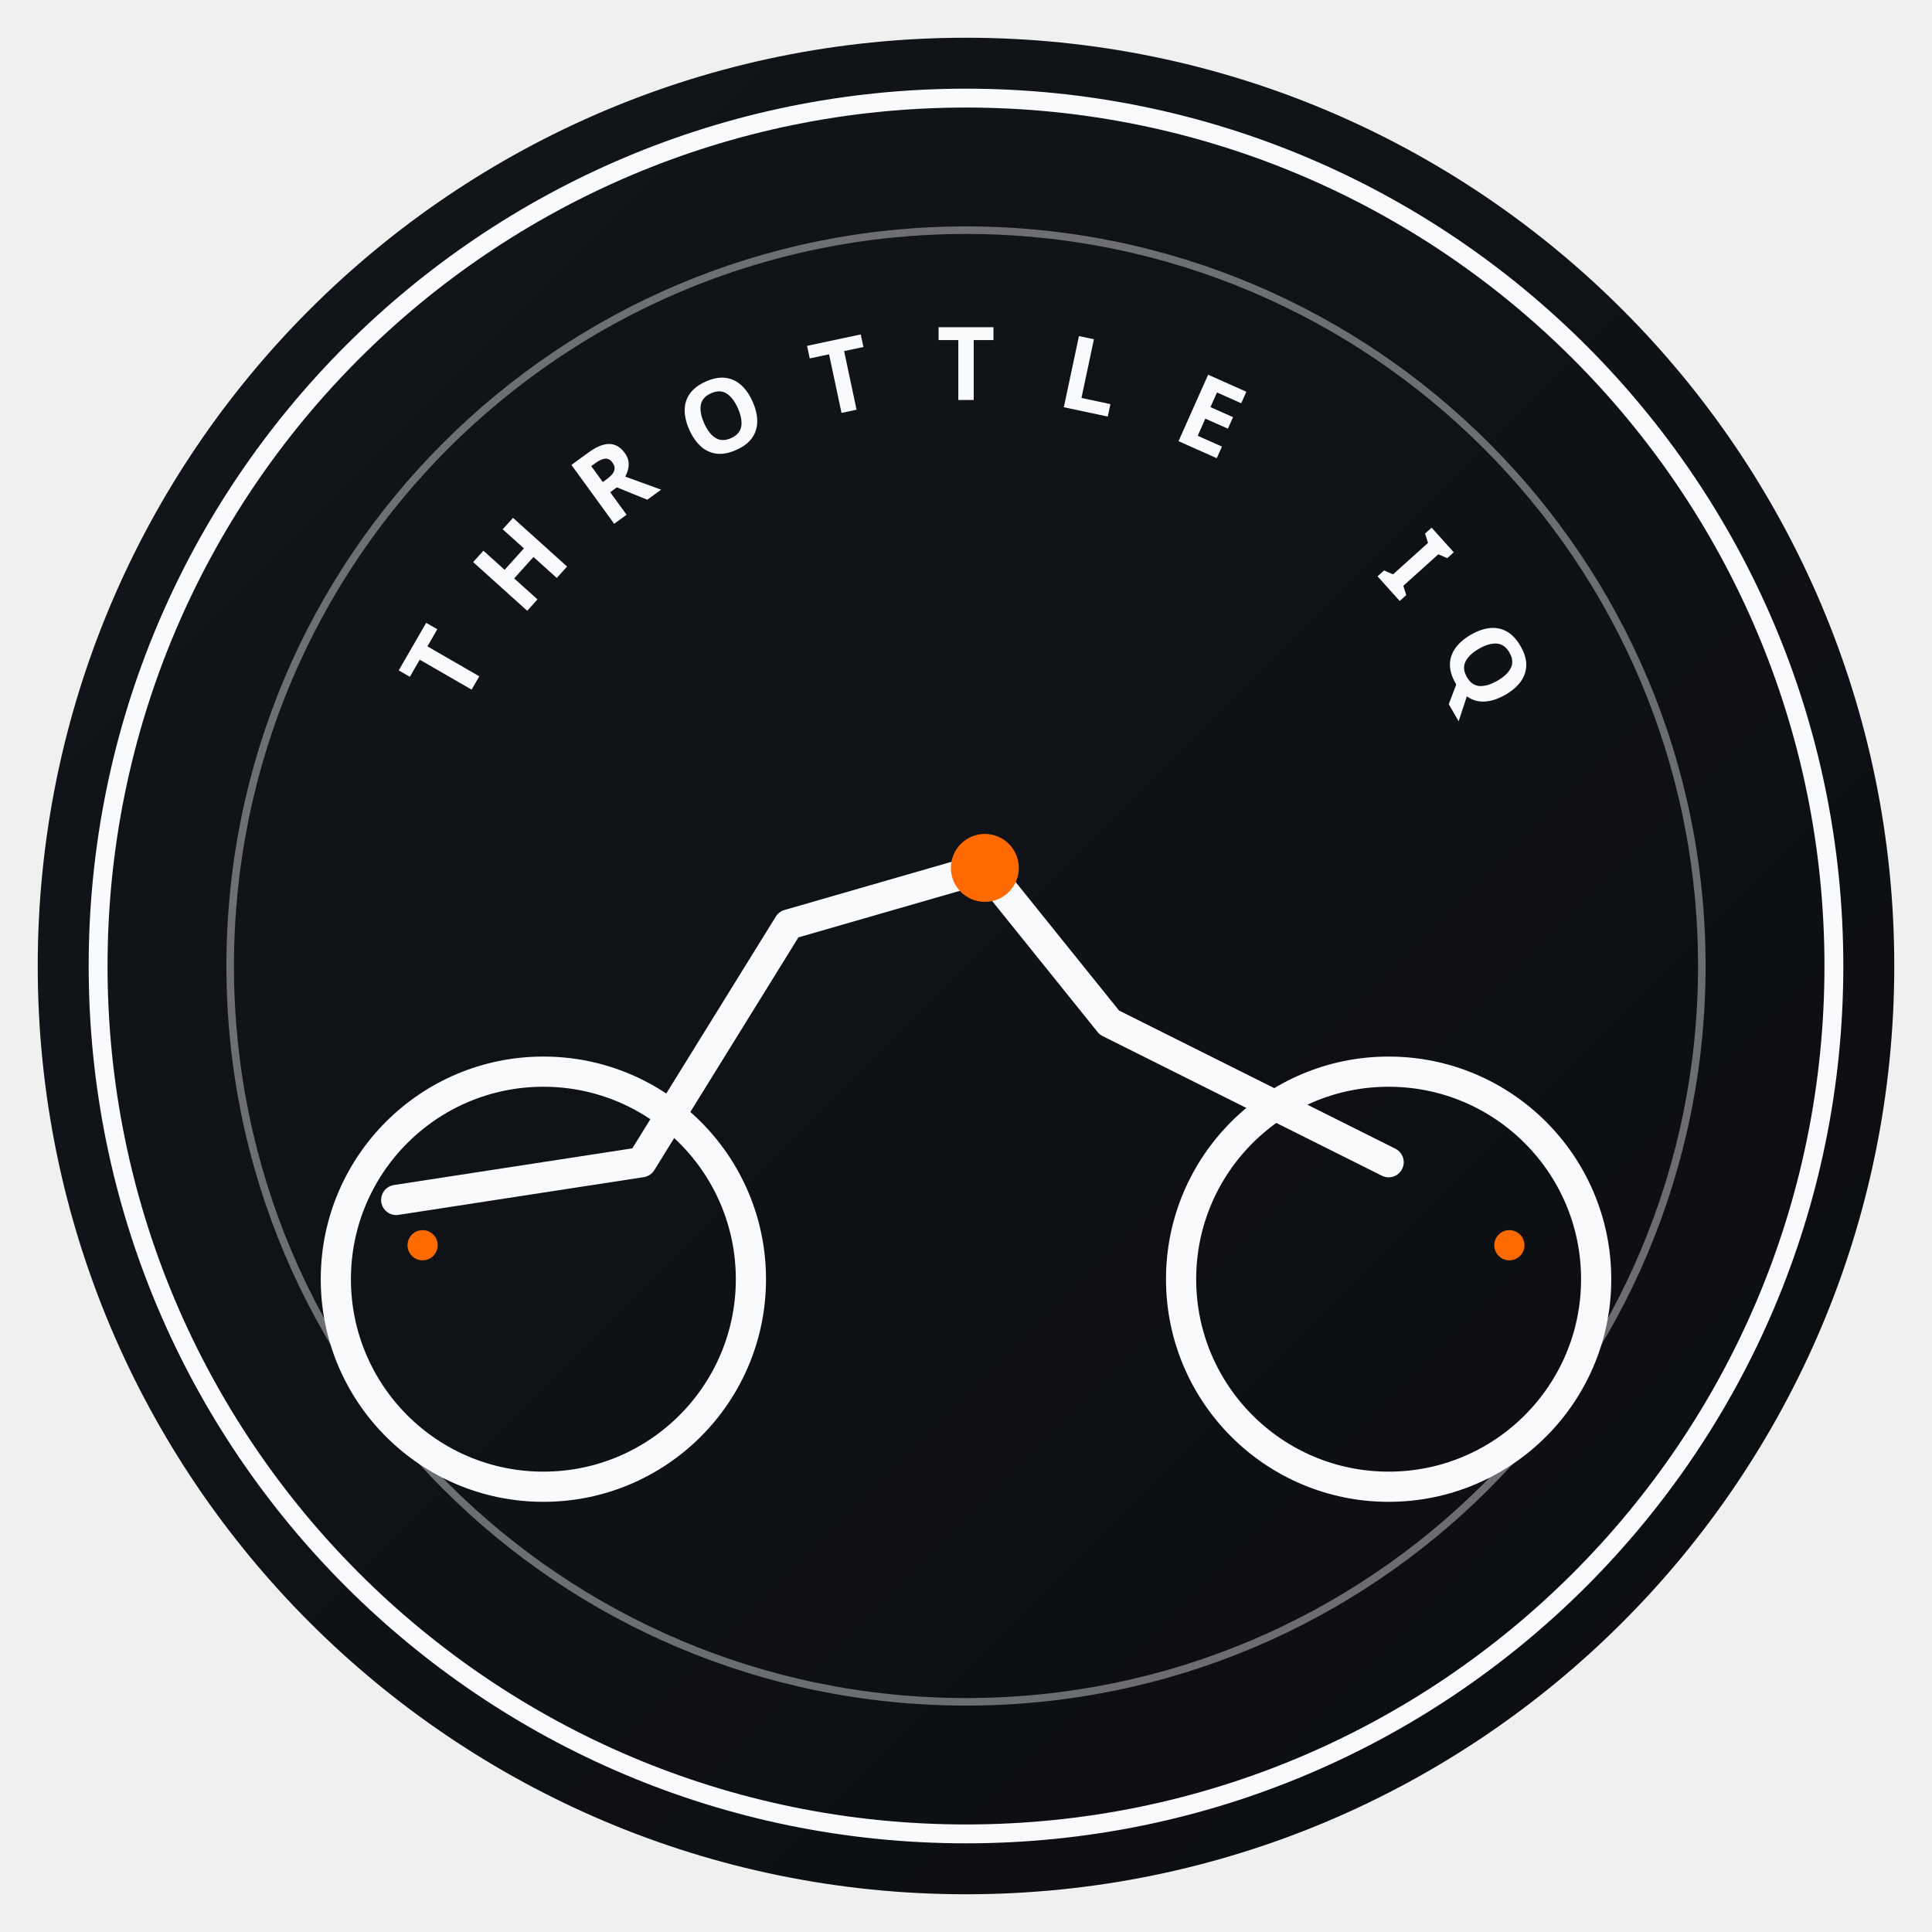
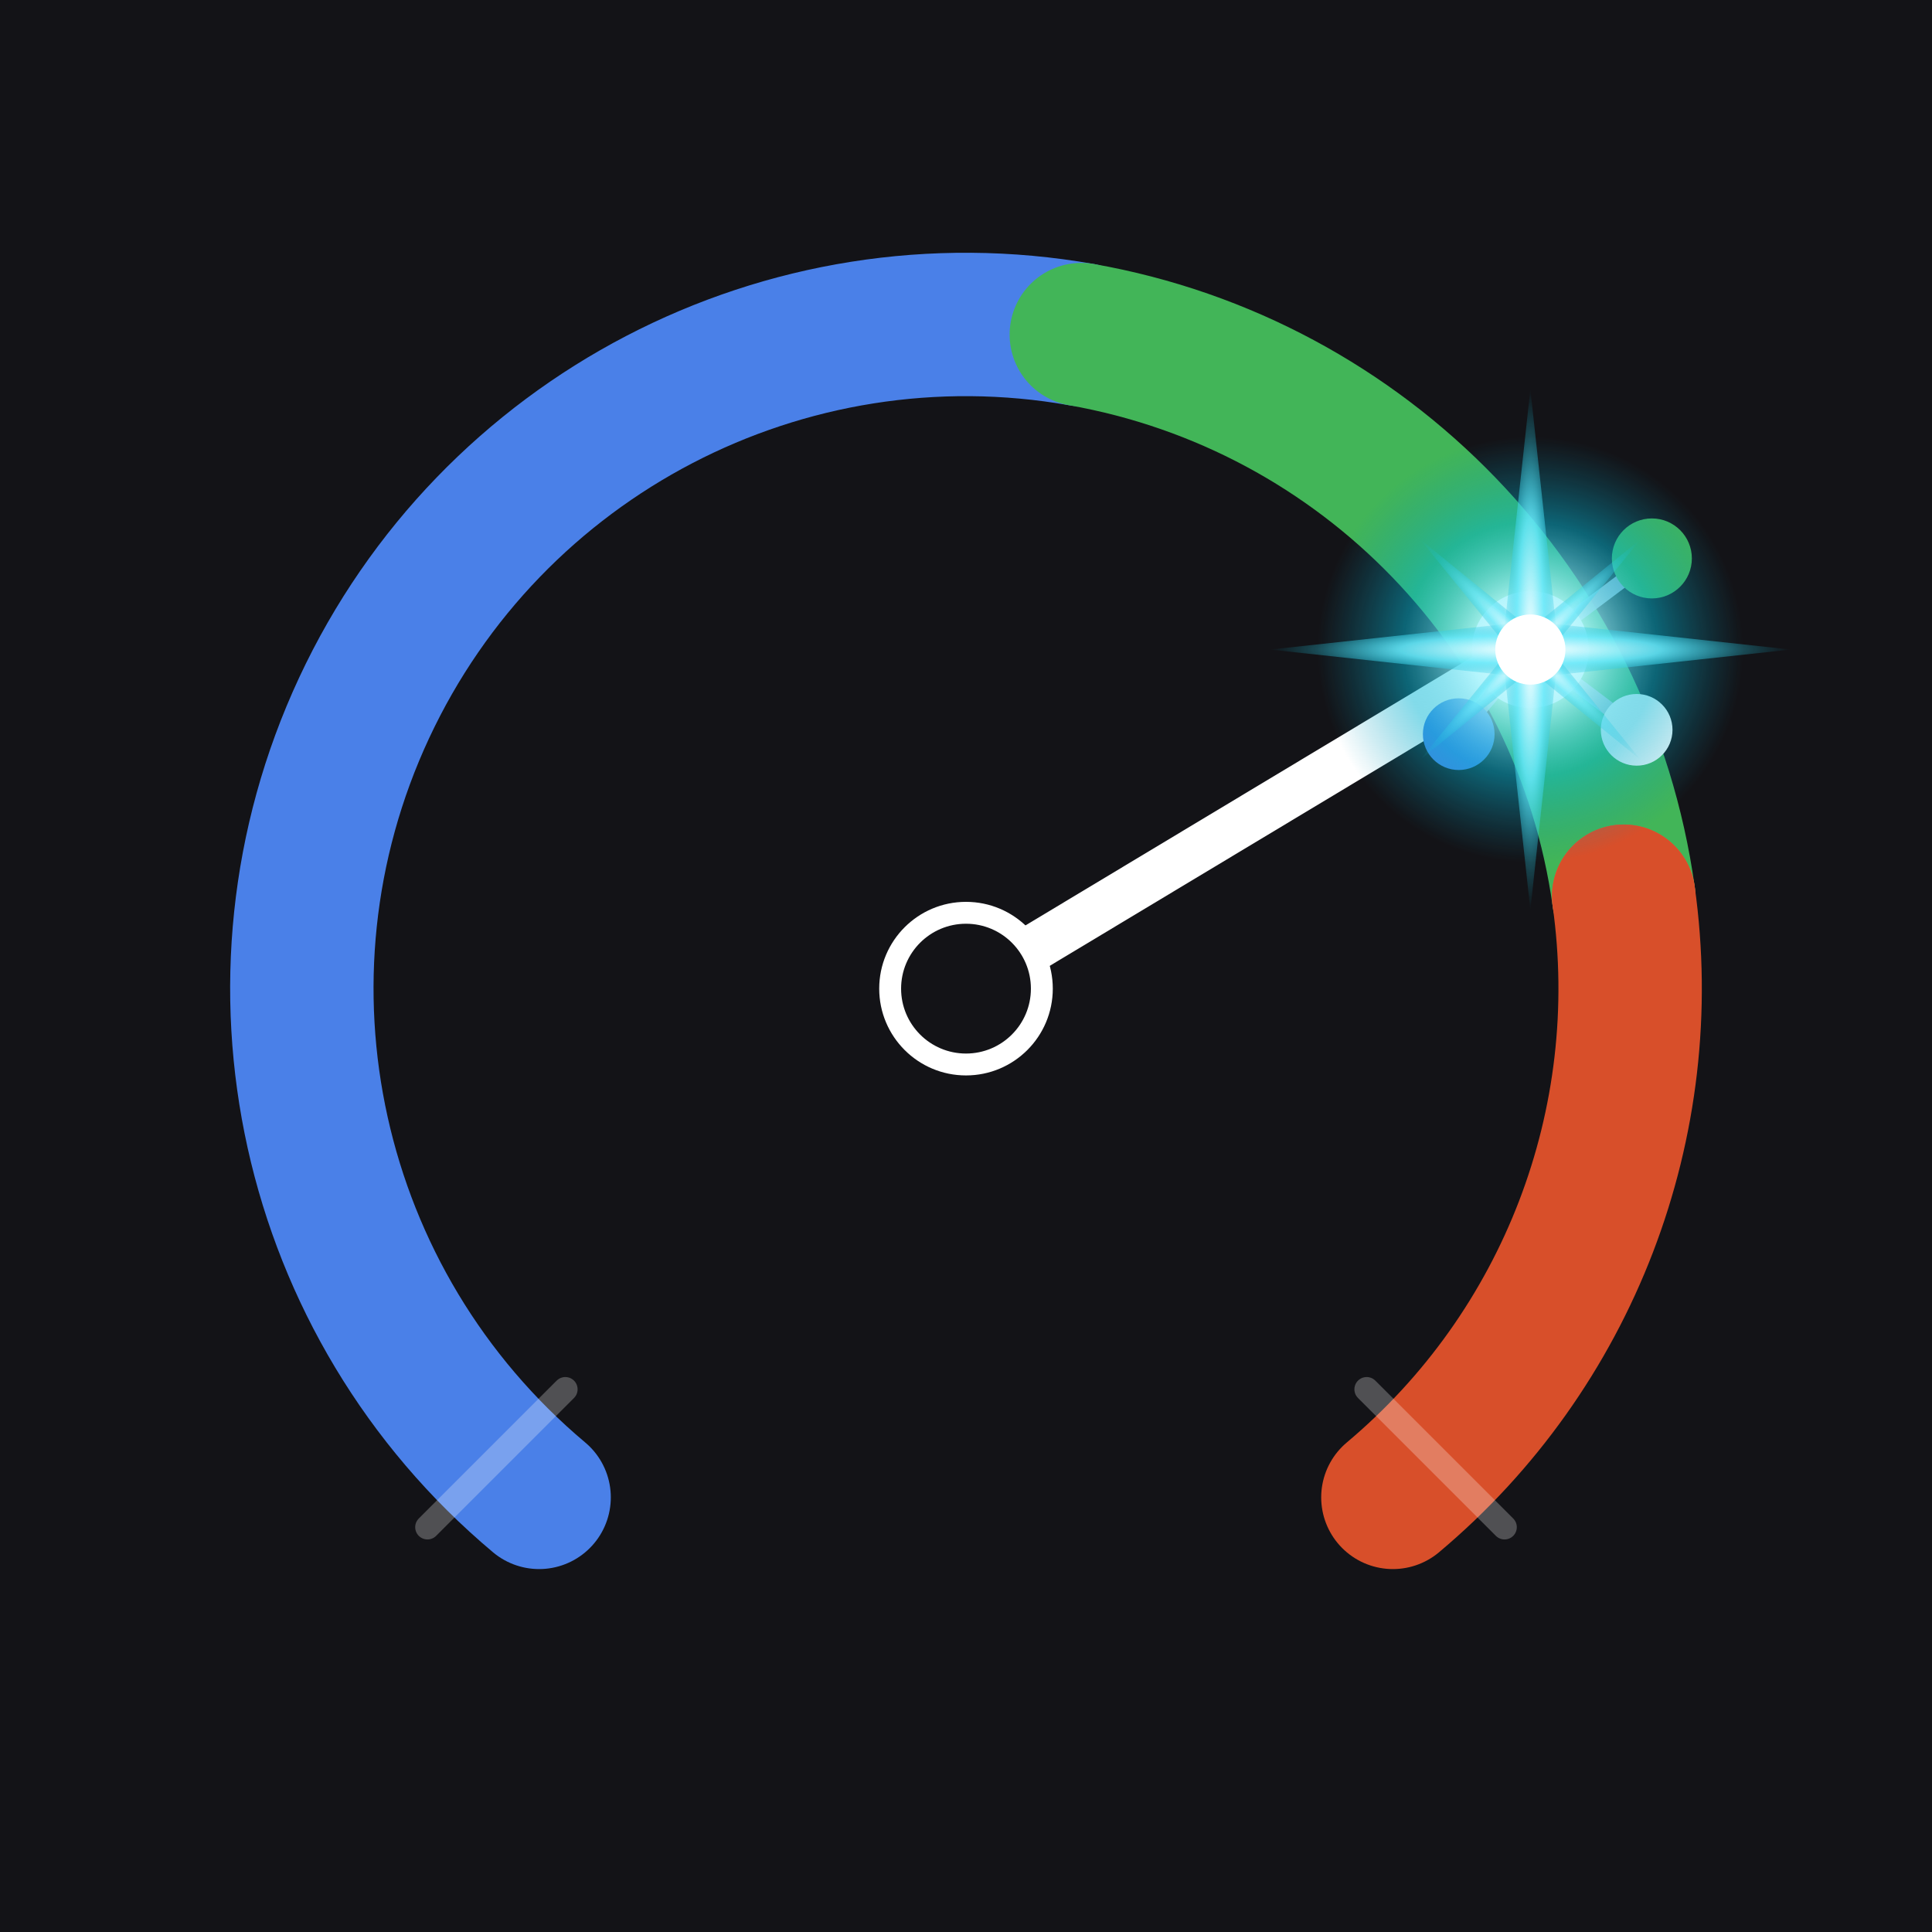
- <svg xmlns="http://www.w3.org/2000/svg" viewBox="0 0 512 512">
+ <svg xmlns="http://www.w3.org/2000/svg" viewBox="0 0 512 512" width="512" height="512">
  <defs>
-     <linearGradient id="bg" x1="0" y1="0" x2="512" y2="512" gradientUnits="userSpaceOnUse">
-       <stop offset="0%" stop-color="#12161B" />
-       <stop offset="100%" stop-color="#0B0D10" />
-     </linearGradient>
+     <radialGradient id="supernova_inapp_halo" cx="50%" cy="50%" r="50%">
+       <stop offset="0%" stop-color="#FFFFFF" stop-opacity="1" />
+       <stop offset="28%" stop-color="#A5F3FC" stop-opacity="0.85" />
+       <stop offset="60%" stop-color="#06B6D4" stop-opacity="0.5" />
+       <stop offset="100%" stop-color="#0891B2" stop-opacity="0" />
+     </radialGradient>
+     <radialGradient id="supernova_inapp_beam" cx="50%" cy="50%" r="50%">
+       <stop offset="0%" stop-color="#FFFFFF" stop-opacity="1" />
+       <stop offset="50%" stop-color="#67E8F9" stop-opacity="0.85" />
+       <stop offset="100%" stop-color="#06B6D4" stop-opacity="0" />
+     </radialGradient>
  </defs>
-   <circle cx="256" cy="256" r="246" fill="url(#bg)" />
-   <circle cx="256" cy="256" r="230" fill="none" stroke="#F8FAFC" stroke-width="5" />
-   <circle cx="256" cy="256" r="195" fill="none" stroke="#F8FAFC" stroke-width="2" opacity="0.4" />
-   <g font-family="Manrope, sans-serif" font-weight="800" font-size="27" fill="#F8FAFC" text-anchor="middle">
-     <text x="126" y="181" transform="rotate(-60 126 181)">T</text>
-     <text x="145" y="156" transform="rotate(-48 145 156)">H</text>
-     <text x="168" y="135" transform="rotate(-36 168 135)">R</text>
-     <text x="195" y="119" transform="rotate(-24 195 119)">O</text>
-     <text x="225" y="109" transform="rotate(-12 225 109)">T</text>
-     <text x="256" y="106">T</text>
-     <text x="287" y="109" transform="rotate(12 287 109)">L</text>
-     <text x="317" y="119" transform="rotate(24 317 119)">E</text>
-     <text x="368" y="156" transform="rotate(48 368 156)">I</text>
-     <text x="386" y="181" transform="rotate(60 386 181)">Q</text>
+   <rect width="512" height="512" fill="#131317" />
+   <path d="M 142.87,396.82 A 176.00,176.00 0 0 1 286.56,88.67" fill="none" stroke="#4A80E8" stroke-width="38.0" stroke-linecap="round" />
+   <path d="M 286.56,88.67 A 176.00,176.00 0 0 1 430.29,237.51" fill="none" stroke="#42B558" stroke-width="38.0" stroke-linecap="round" />
+   <circle cx="430.29" cy="237.51" r="19.0" fill="#DE6032" />
+   <path d="M 430.29,237.51 A 176.00,176.00 0 0 1 369.13,396.82" fill="none" stroke="#D84F2A" stroke-width="38.0" stroke-linecap="round" />
+   <line x1="149.82" y1="368.18" x2="113.28" y2="404.72" stroke="rgba(255, 255, 255, 0.26)" stroke-width="6.5" stroke-linecap="round" />
+   <line x1="362.18" y1="368.18" x2="398.72" y2="404.72" stroke="rgba(255, 255, 255, 0.26)" stroke-width="6.5" stroke-linecap="round" />
+   <path d="M 267.57,247.76 L 402.34,166.78 L 408.78,177.49 L 274.01,258.47 Z" fill="#FFFFFF" />
+   <circle cx="256.00" cy="262.00" r="23.0" fill="#FFFFFF" />
+   <circle cx="256.00" cy="262.00" r="17.2" fill="#131317" />
+   <line x1="405.56" y1="172.14" x2="437.76" y2="147.99" stroke="#B0C4DE" stroke-width="3.8" stroke-linecap="round" opacity="0.88" />
+   <line x1="405.56" y1="172.14" x2="433.73" y2="193.41" stroke="#B0C4DE" stroke-width="3.8" stroke-linecap="round" opacity="0.88" />
+   <line x1="405.56" y1="172.14" x2="386.58" y2="194.56" stroke="#B0C4DE" stroke-width="3.8" stroke-linecap="round" opacity="0.88" />
+   <circle cx="437.76" cy="147.99" r="10.6" fill="#42B558" />
+   <circle cx="433.73" cy="193.41" r="9.5" fill="#FFFFFF" />
+   <circle cx="386.58" cy="194.56" r="9.5" fill="#4A80E8" />
+   <circle cx="405.56" cy="172.14" r="15.5" fill="#FFFFFF" />
+   <circle cx="405.56" cy="172.14" r="56.3" fill="url(#supernova_inapp_halo)" />
+   <g transform="translate(405.56, 172.14)">
+     <polygon points="-69.0,0 0,-7.5 69.0,0 0,7.5" fill="url(#supernova_inapp_beam)" />
+     <polygon points="0,-69.0 -7.5,0 0,69.0 7.5,0" fill="url(#supernova_inapp_beam)" />
+     <g transform="rotate(45)">
+       <polygon points="-41.4,0 0,-4.3 41.4,0 0,4.3" fill="url(#supernova_inapp_beam)" opacity="0.85" />
+       <polygon points="0,-41.4 -4.3,0 0,41.4 4.3,0" fill="url(#supernova_inapp_beam)" opacity="0.85" />
+     </g>
  </g>
-   <circle cx="112" cy="330" r="4" fill="#FF6A00" />
-   <circle cx="400" cy="330" r="4" fill="#FF6A00" />
-   <circle cx="144" cy="339" r="55" fill="none" stroke="#F8FAFC" stroke-width="8" />
-   <circle cx="368" cy="339" r="55" fill="none" stroke="#F8FAFC" stroke-width="8" />
-   <polyline points="105,318 170,308 209,245 261,230 294,271 368,308" fill="none" stroke="#F8FAFC" stroke-width="8" stroke-linecap="round" stroke-linejoin="round" />
-   <circle cx="261" cy="230" r="9" fill="#FF6A00" />
+   <circle cx="405.56" cy="172.14" r="9.3" fill="#FFFFFF" />
</svg>
